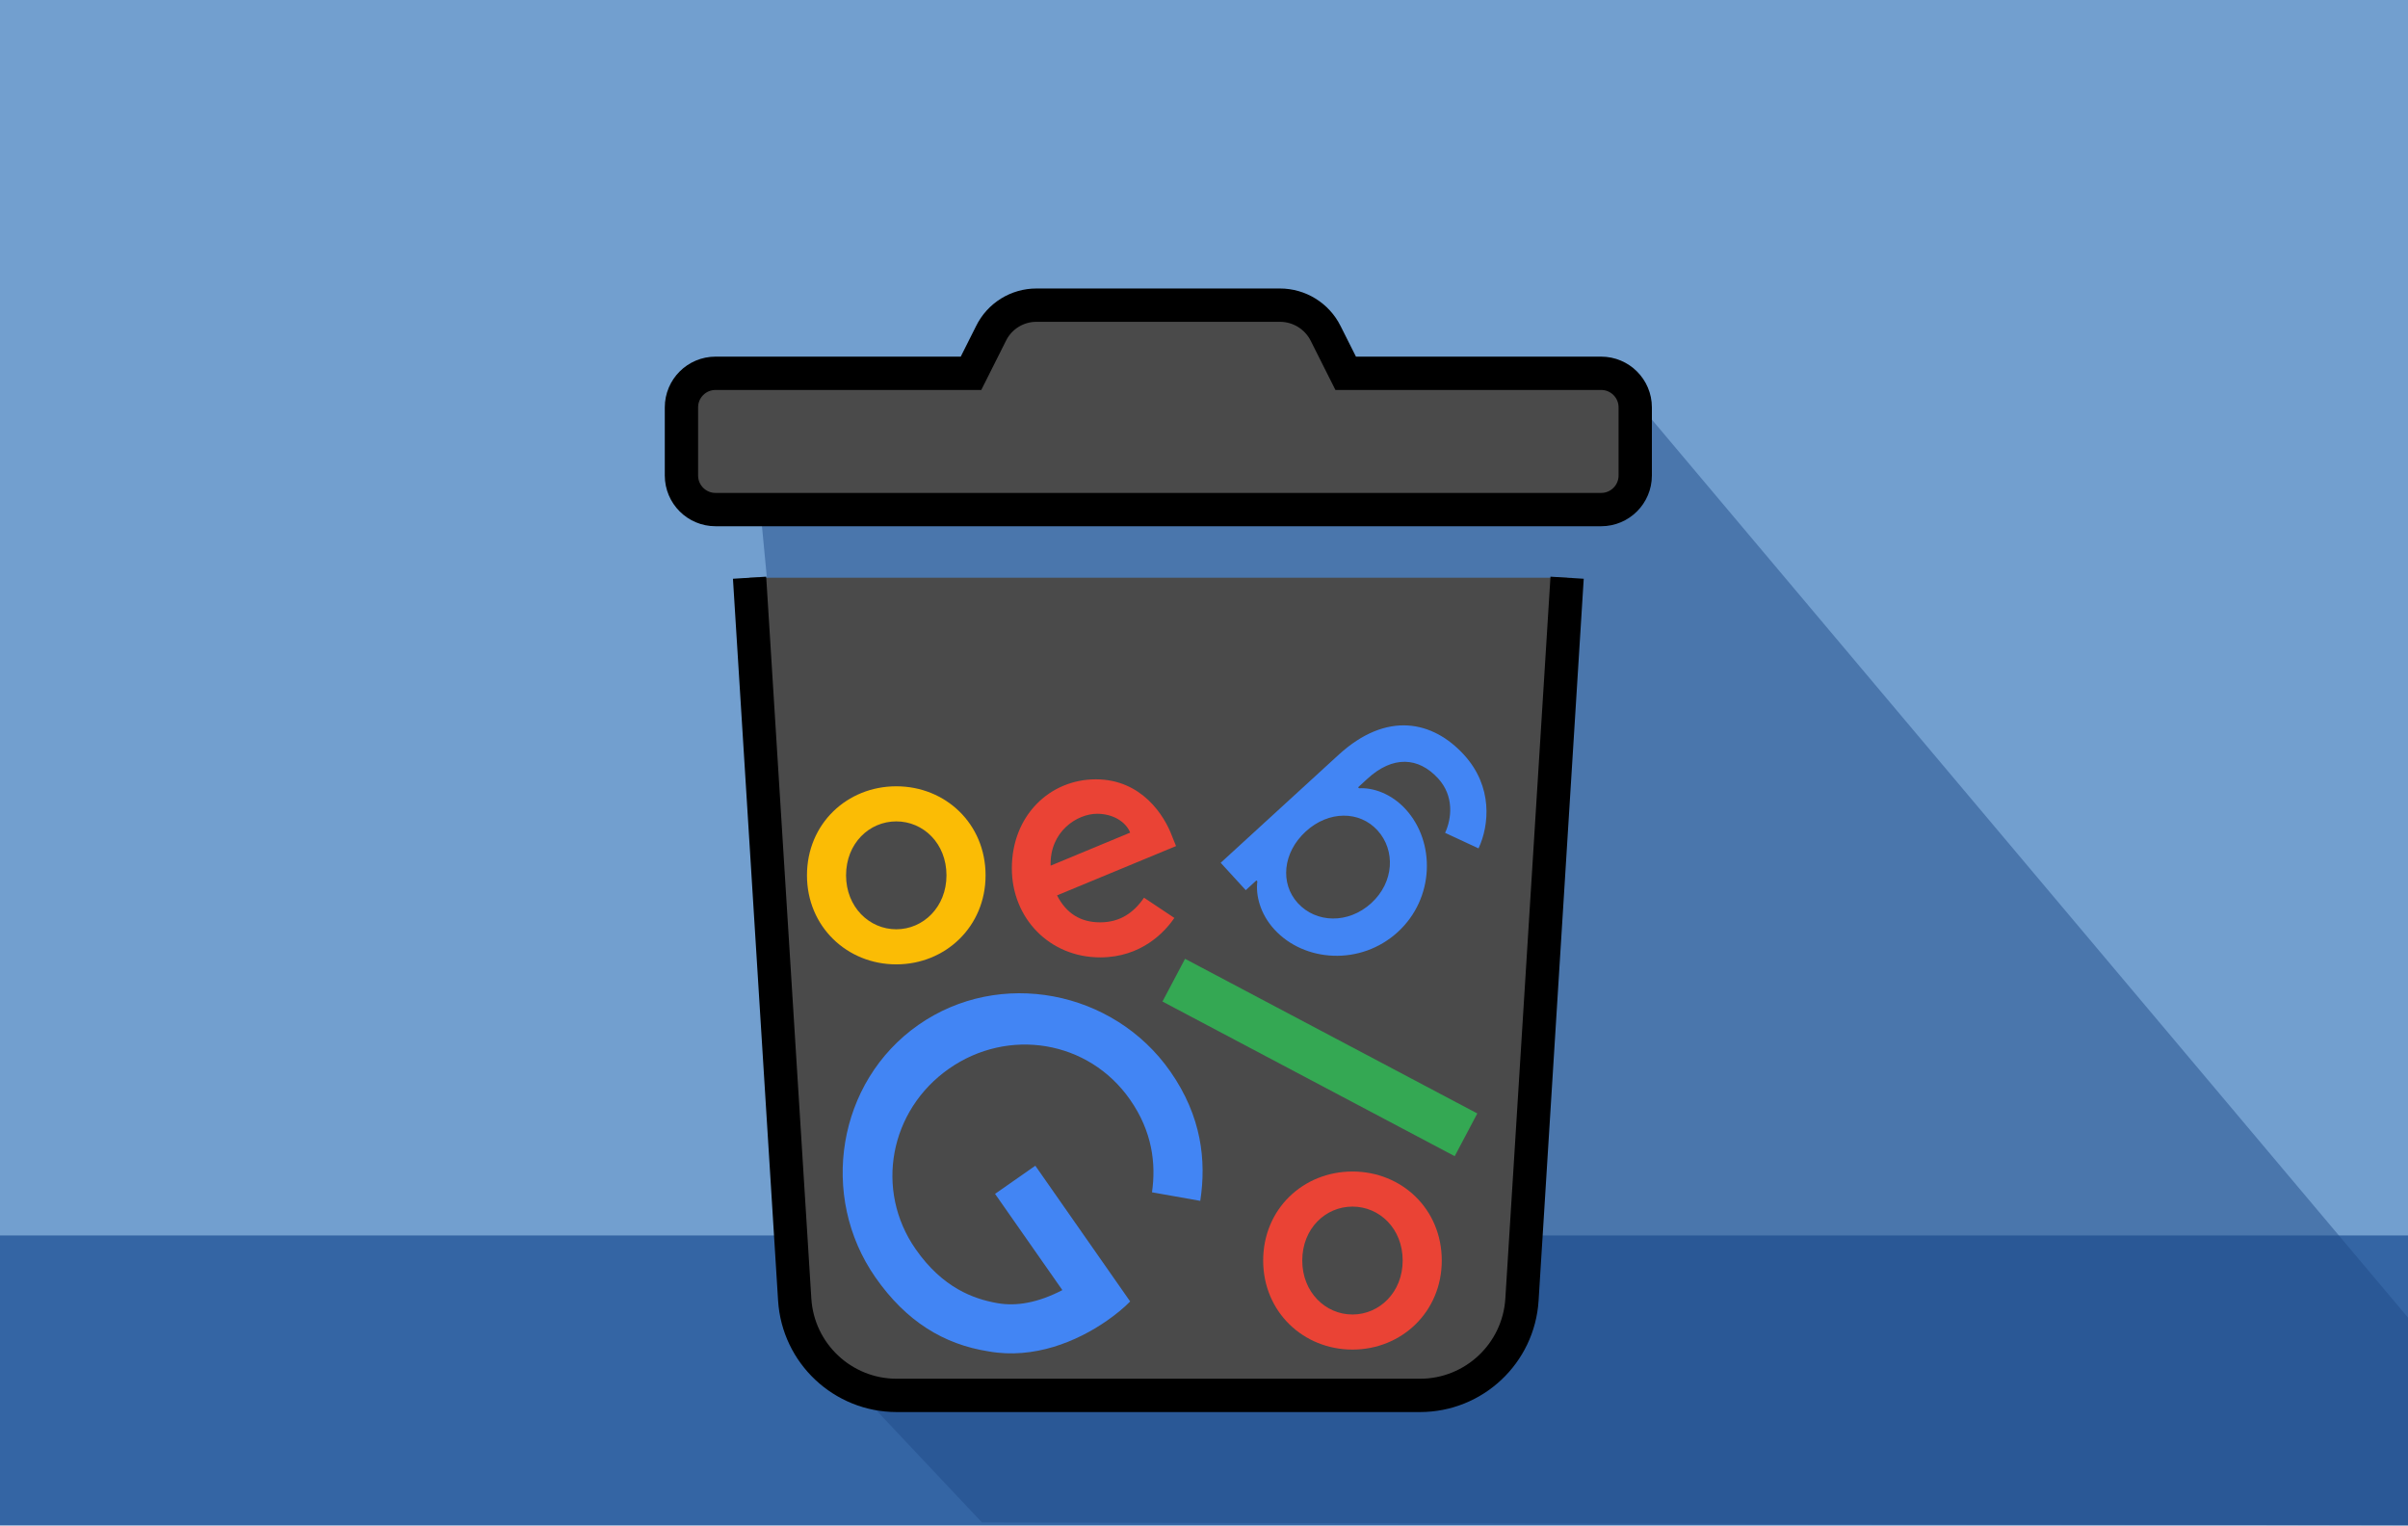
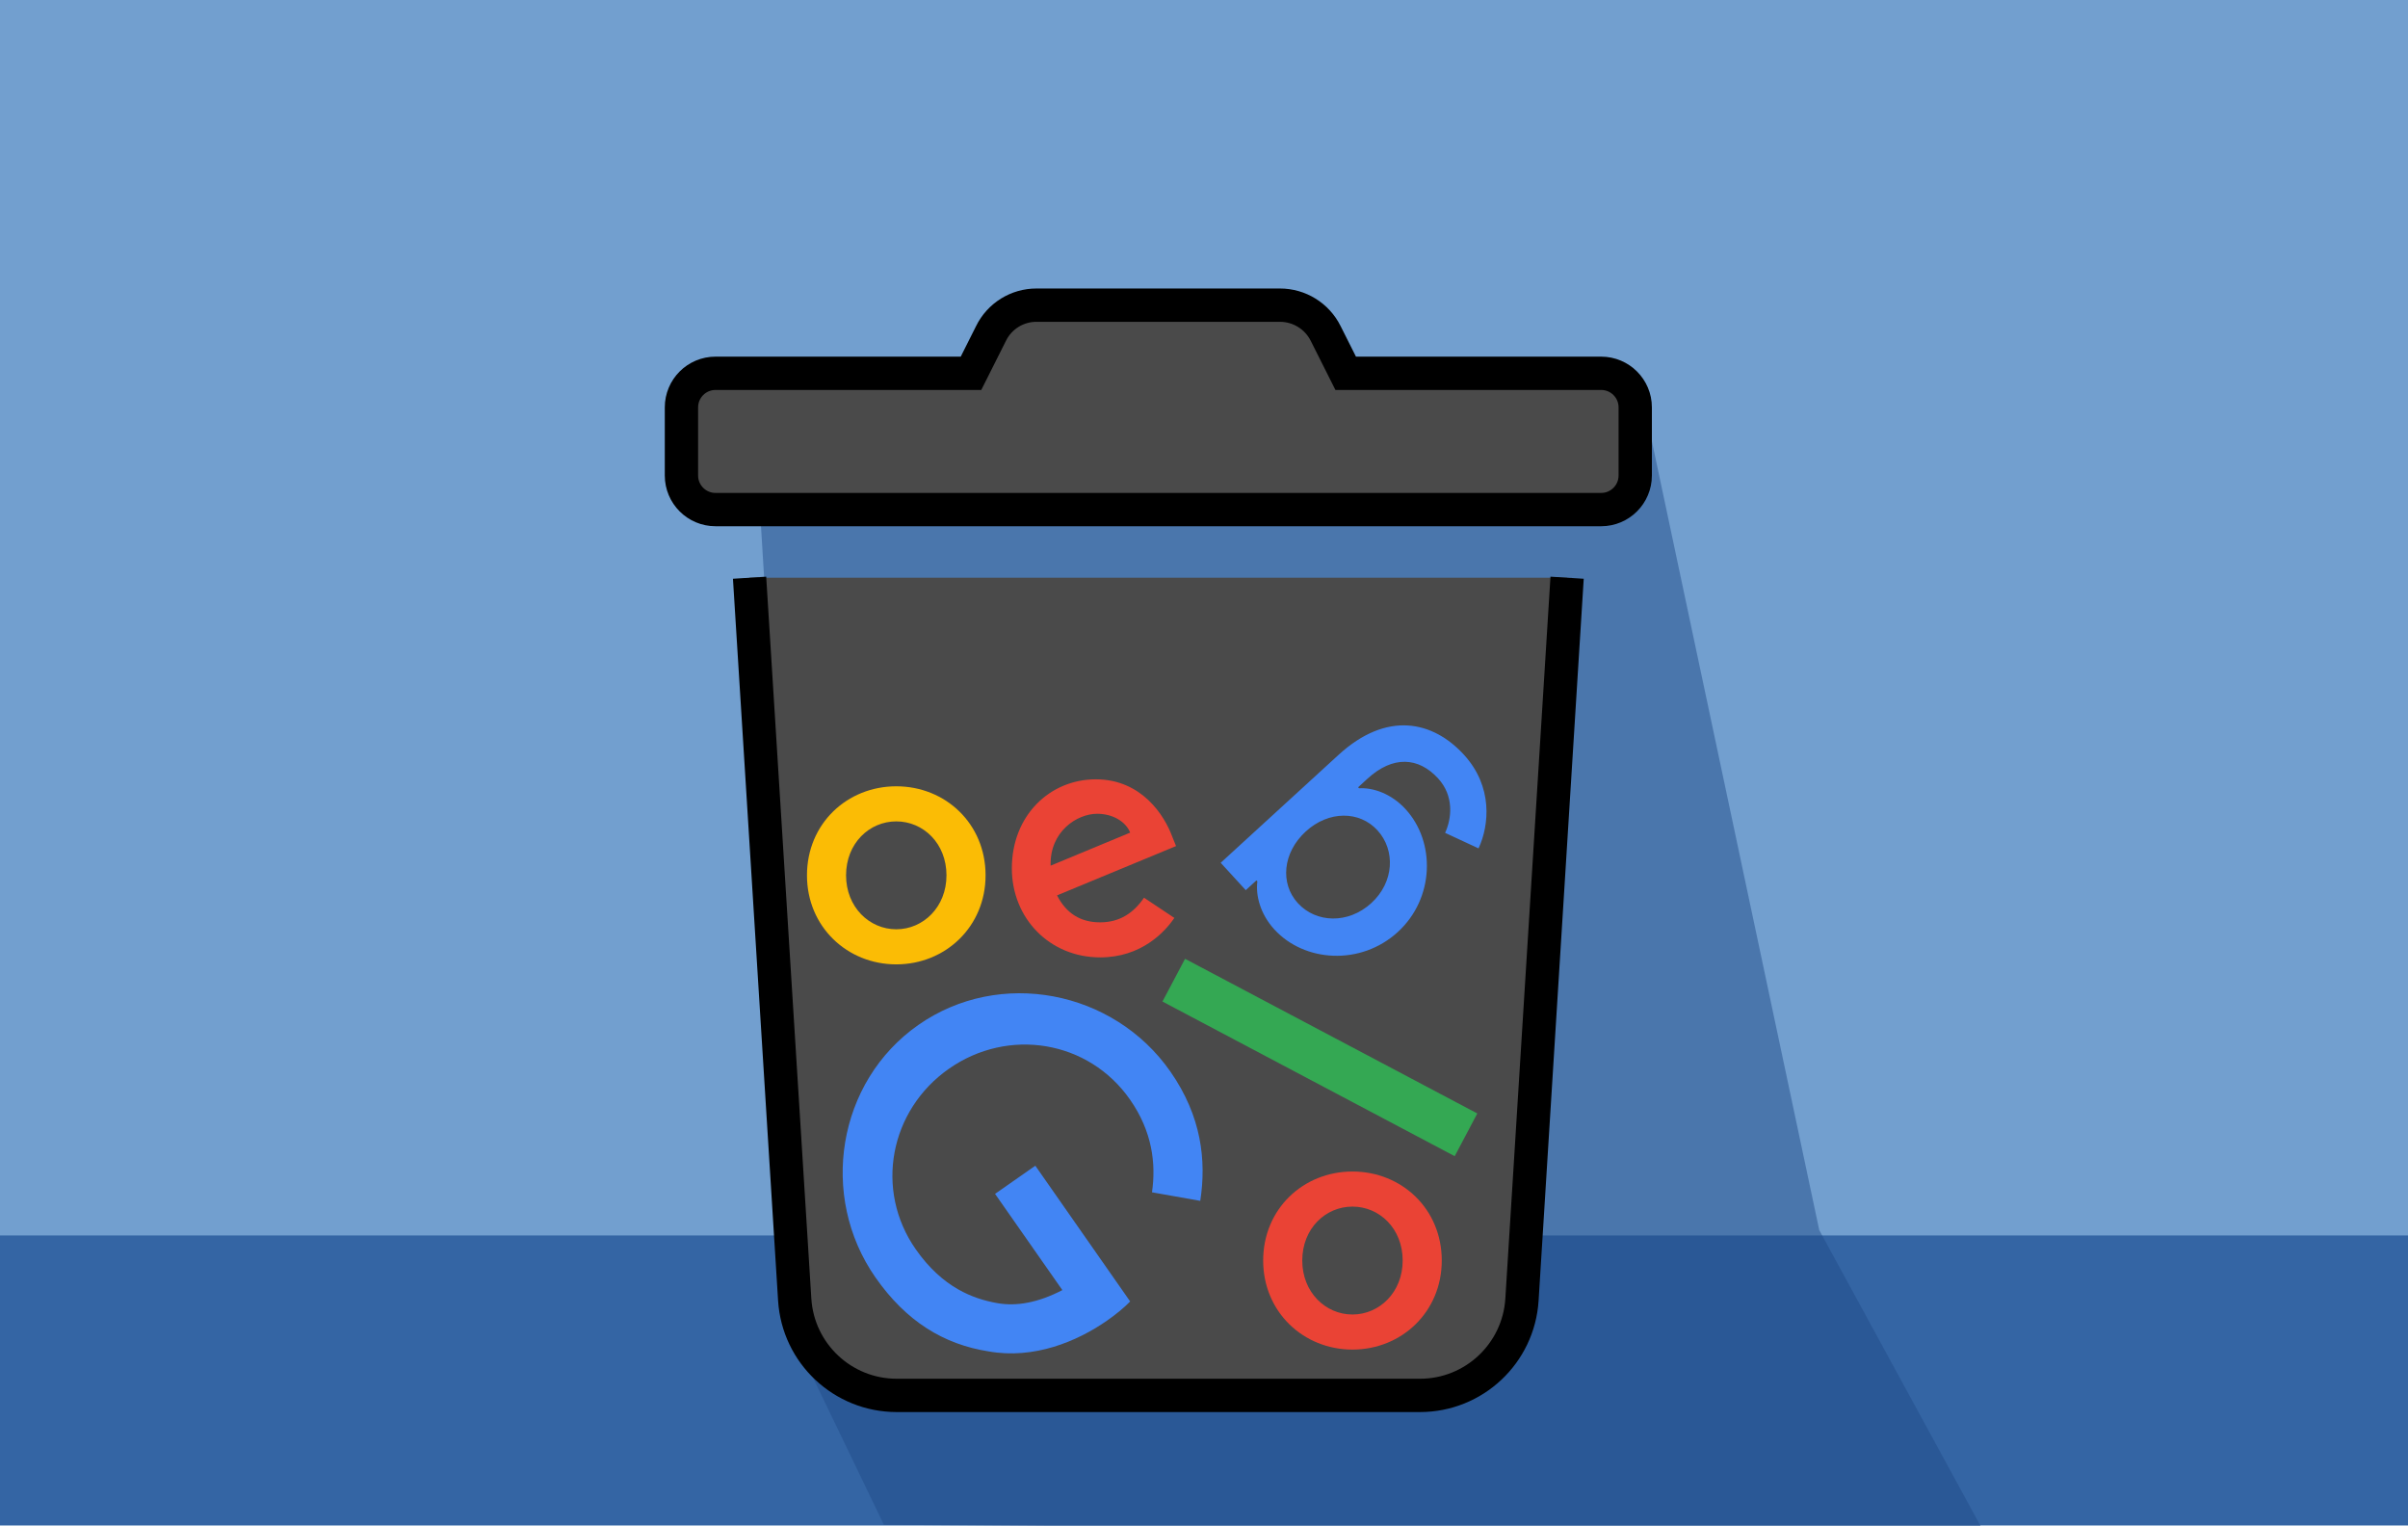
<svg xmlns="http://www.w3.org/2000/svg" width="600px" height="380px" viewBox="0 0 600 380" version="1.1" id="svg7">
  <defs id="defs11" />
  <g id="Page-1" stroke-width="1" stroke="none" fill-rule="evenodd" fill="none" style="fill:#729fcf;fill-opacity:1">
    <g id="placeholder" fill-rule="nonzero" fill="#C4C4C4" style="fill:#729fcf;fill-opacity:1">
      <rect id="Rectangle" x="0" y="0" width="600" height="380" style="fill:#729fcf;fill-opacity:1" />
    </g>
  </g>
  <g id="g830" transform="matrix(1,0,0,0.19005,0,307.781)" style="fill:#3465a4;fill-rule:evenodd;stroke:none;stroke-width:2.294;fill-opacity:1">
    <g id="g828" style="fill:#3465a4;fill-rule:nonzero;stroke-width:5.262;fill-opacity:1">
      <rect rx="0" height="380" width="600" y="0" x="0" id="rect826" style="fill:#3465a4;fill-opacity:1;stroke-width:2.294" ry="0" />
    </g>
  </g>
-   <path style="opacity:0.484;fill:#204a87;stroke:none;stroke-width:1px;stroke-linecap:butt;stroke-linejoin:miter;stroke-opacity:1" d="M 210.02,342.499 244.675,379.277 600,380 l 0.799,-50.817 -196.002,-232.728 -216.725,1.856 -10.171,24.346 11.728,6.027 z" id="path832" />
+   <path style="opacity:0.484;fill:#204a87;stroke:none;stroke-width:1px;stroke-linecap:butt;stroke-linejoin:miter;stroke-opacity:1" d="m 202.532,343.11 17.706,36.75 274.221,2.061 -41.157,-75.476 -45.142,-212.74 -220.317,3.461 -10.171,24.346 11.728,6.027 z" id="path832" />
  <path style="fill:#4a4a4a;stroke-width:1;fill-opacity:1" d="M 398.962,92.997 H 335.304 L 330.318,83.077 A 12.731,12.731 0 0 0 318.913,76.022 H 258.279 A 12.583,12.583 0 0 0 246.927,83.077 l -4.986,9.92 H 178.284 a 8.488,8.488 0 0 0 -8.488,8.488 v 16.975 a 8.488,8.488 0 0 0 8.488,8.488 h 220.678 a 8.488,8.488 0 0 0 8.488,-8.488 v -16.975 a 8.488,8.488 0 0 0 -8.488,-8.488 z M 198.017,323.754 a 25.463,25.463 0 0 0 25.41,23.871 H 353.818 A 25.463,25.463 0 0 0 379.228,323.754 L 390.474,143.923 H 186.771 Z" id="path2" />
  <path id="path834" d="m 398.962,92.997 h -63.657 l -4.986,-9.92 c -2.155,-4.326 -6.573,-7.059 -11.405,-7.055 h -60.633 c -4.824,-0.019 -9.233,2.722 -11.352,7.055 l -4.986,9.92 H 178.284 c -4.688,3e-6 -8.488,3.8 -8.488,8.488 v 16.975 c 0,4.688 3.8,8.488 8.488,8.488 h 220.678 c 4.688,0 8.488,-3.8 8.488,-8.488 v -16.975 c 0,-4.688 -3.8,-8.488 -8.488,-8.488 z M 390.474,143.923 379.228,323.754 c -0.84,13.417 -11.966,23.869 -25.41,23.871 H 223.427 c -13.444,-0.002 -24.57,-10.454 -25.41,-23.871 L 186.771,143.923" style="fill:none;fill-opacity:1;stroke:#000000;stroke-width:8.3;stroke-miterlimit:4;stroke-dasharray:none;stroke-opacity:1" />
  <path style="fill:#ea4335" d="m 359.244,314.03 c 0,12.77 -9.99,22.18 -22.25,22.18 -12.26,0 -22.25,-9.41 -22.25,-22.18 0,-12.86 9.99,-22.18 22.25,-22.18 12.26,0 22.25,9.32 22.25,22.18 z m -9.74,0 c 0,-7.98 -5.79,-13.44 -12.51,-13.44 -6.72,0 -12.51,5.46 -12.51,13.44 0,7.9 5.79,13.44 12.51,13.44 6.72,0 12.51,-5.55 12.51,-13.44 z" id="path2-3" />
  <path style="fill:#fbbc05" d="m 245.573,218.065 c 0,12.77 -9.99,22.18 -22.25,22.18 -12.26,0 -22.25,-9.41 -22.25,-22.18 0,-12.85 9.99,-22.18 22.25,-22.18 12.26,0 22.25,9.32 22.25,22.18 z m -9.74,0 c 0,-7.98 -5.79,-13.44 -12.51,-13.44 -6.72,0 -12.51,5.46 -12.51,13.44 0,7.9 5.79,13.44 12.51,13.44 6.72,0 12.51,-5.55 12.51,-13.44 z" id="path4" />
  <path style="fill:#4285f4" d="m 304.151,214.946 29.369,-26.89 c 12.081,-11.061 23.539,-8.454 31.25,-0.031 7.259,7.929 6.326,17.556 3.636,23.326 l -8.33,-3.871 c 1.643,-3.551 2.286,-9.157 -1.738,-13.553 -4.936,-5.391 -11.322,-5.687 -17.584,0.046 l -2.353,2.154 0.23,0.251 c 3.456,-0.209 8.026,1.302 11.605,5.211 7.489,8.179 7.225,22.196 -1.943,30.59 -9.234,8.455 -23.279,7.538 -30.768,-0.641 -3.572,-3.902 -4.675,-8.586 -4.229,-11.964 l -0.23,-0.251 -2.663,2.438 -6.246,-6.822 z m 21.21,-7.814 c -5.76,5.274 -6.453,12.973 -1.976,17.863 4.538,4.956 12.551,5.253 18.312,-0.021 5.701,-5.22 6.052,-13.174 1.514,-18.131 -4.477,-4.89 -12.148,-4.931 -17.849,0.289 z" id="path6" />
  <path style="fill:#34a853;stroke-width:1" d="m 295.28,238.861 72.819,38.526 -5.631,10.643 -72.819,-38.526 z" id="path8" />
  <path style="fill:#ea4335" d="m 285.053,223.636 7.56,5.04 c -2.44,3.61 -8.32,9.83 -18.48,9.83 -12.6,0 -22.01,-9.74 -22.01,-22.18 0,-13.19 9.49,-22.18 20.92,-22.18 11.51,0 17.14,9.16 18.98,14.11 l 1.01,2.52 -29.65,12.28 c 2.27,4.45 5.8,6.72 10.75,6.72 4.96,0 8.4,-2.44 10.92,-6.14 z m -23.27,-7.98 19.82,-8.23 c -1.09,-2.77 -4.37,-4.7 -8.23,-4.7 -4.95,0 -11.84,4.37 -11.59,12.93 z" id="path10" />
  <path style="fill:#4285f4;stroke-width:1" d="m 247.936,297.418 10.035,-7.012 23.631,33.816 c -1.518,1.553 -3.467,3.169 -5.707,4.734 -7.529,5.261 -18.277,9.709 -29.545,7.711 -11.227,-1.757 -20.571,-7.496 -28.201,-18.416 -14.144,-20.24 -9.551,-48.781 10.689,-62.925 20.24,-14.144 48.621,-8.645 62.765,11.595 7.825,11.197 9.005,22.244 7.467,32.239 l -12.029,-2.133 c 1.028,-7.115 0.094,-15.128 -5.48,-23.105 -10.329,-14.78 -30.319,-18.016 -45.099,-7.688 -14.78,10.329 -18.614,30.213 -8.285,44.993 6.699,9.587 14.365,12.357 20.307,13.41 4.819,0.854 10.175,-0.111 16.224,-3.243 z" id="path12" />
</svg>
